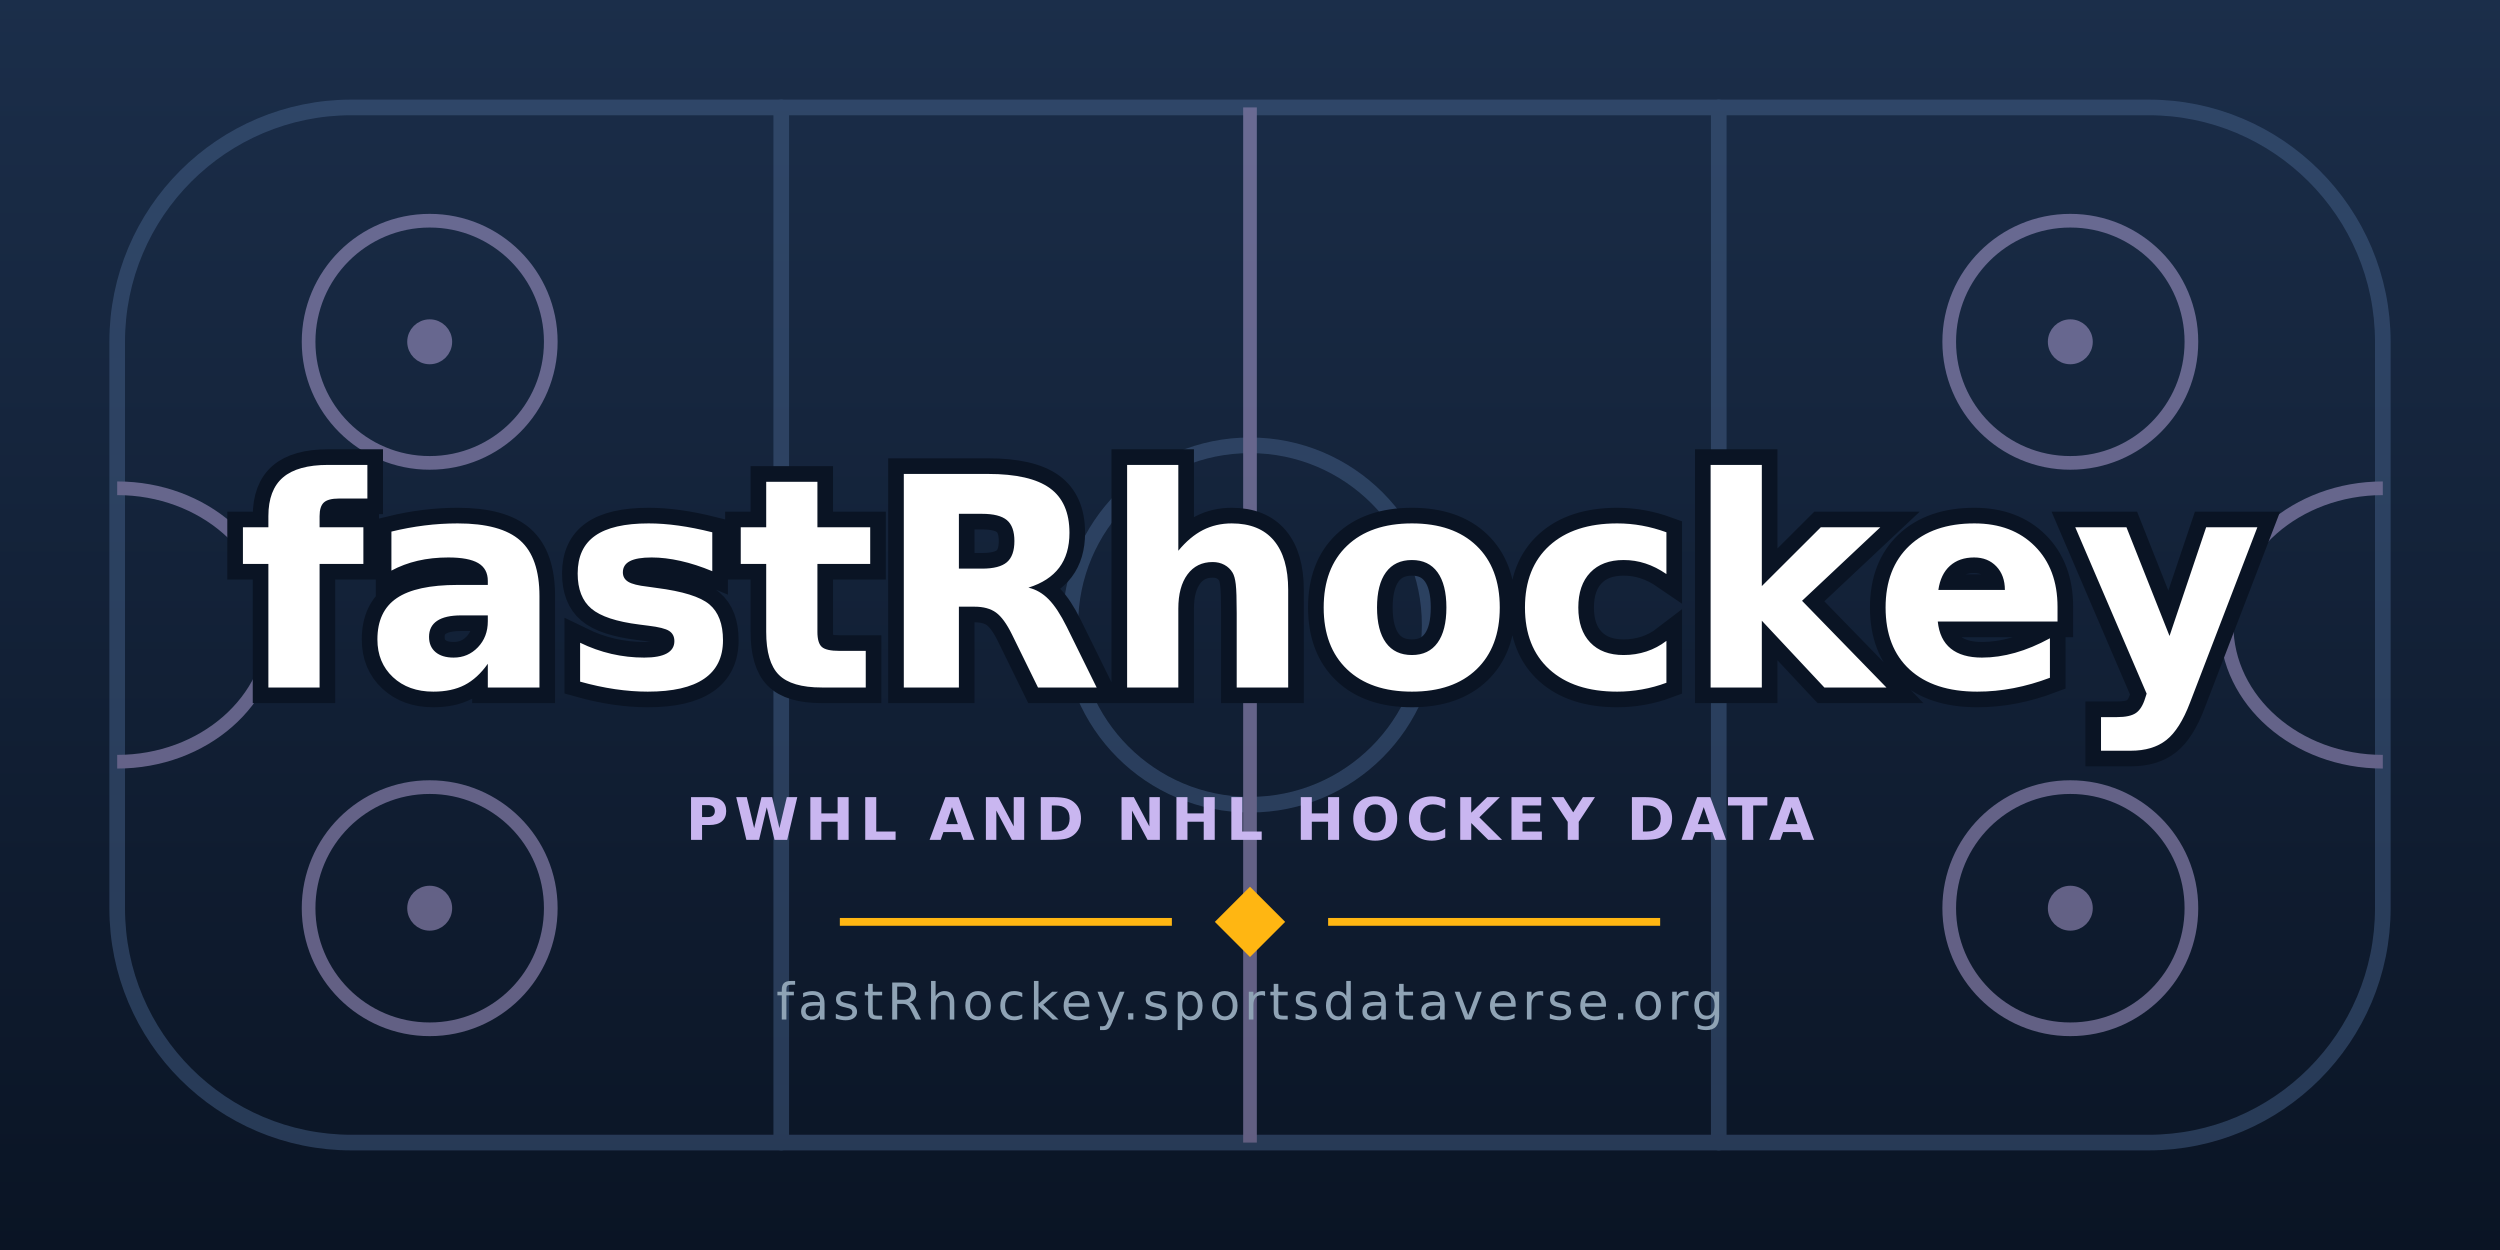
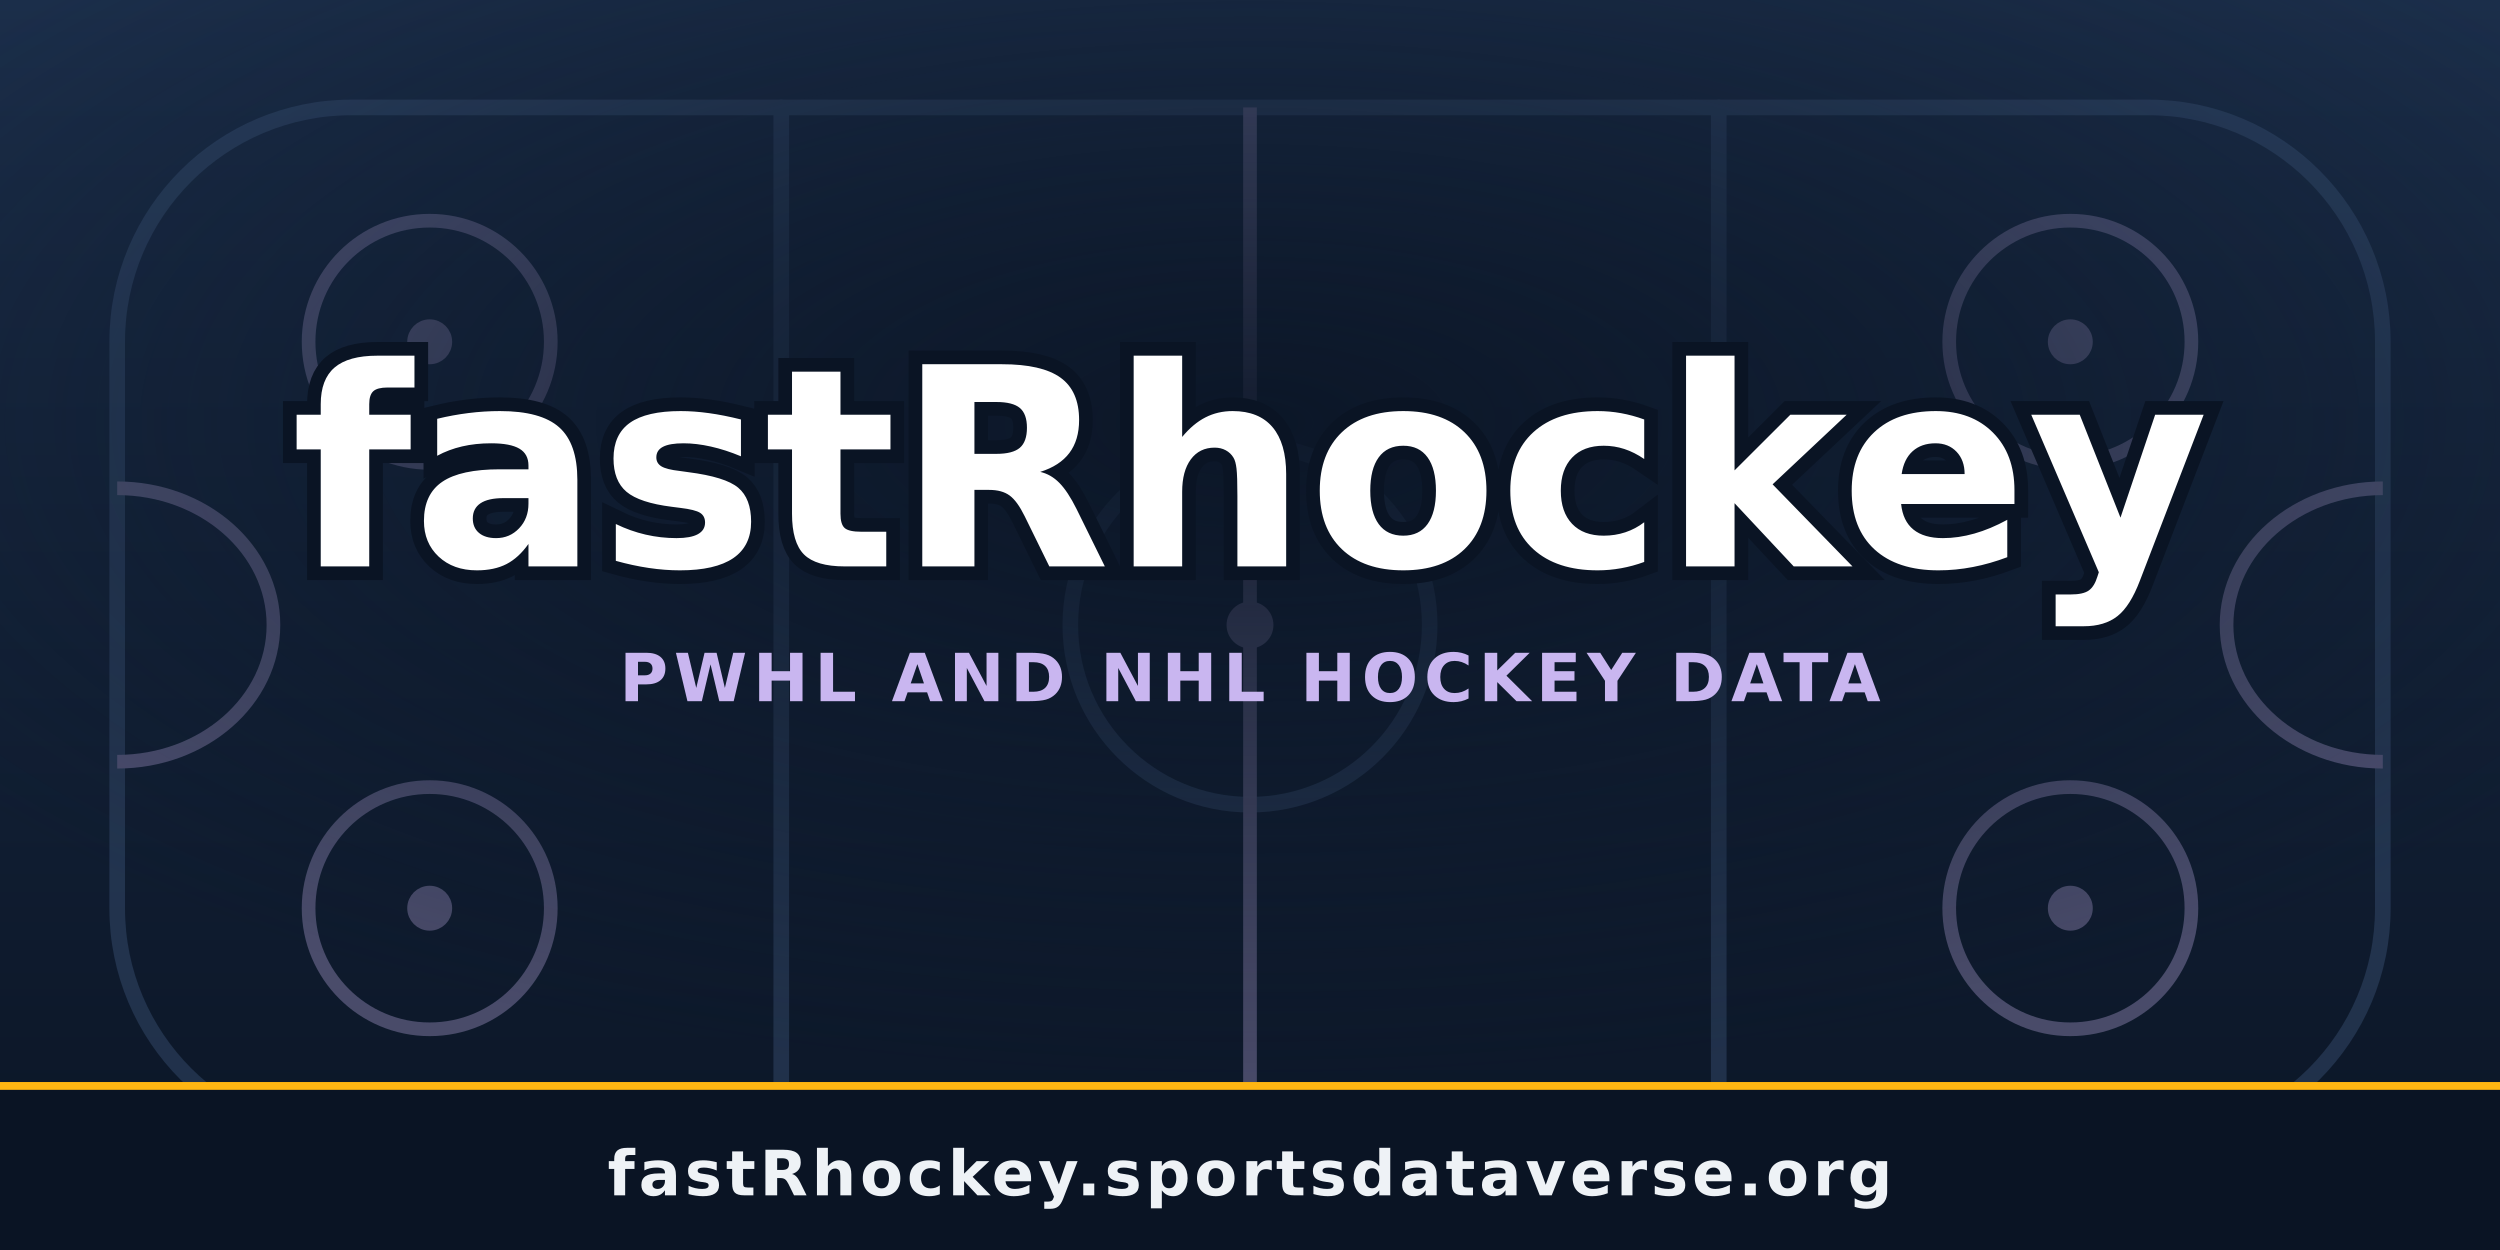
<svg xmlns="http://www.w3.org/2000/svg" width="1280" height="640" viewBox="0 0 1280 640">
  <defs>
    <linearGradient id="field" x1="0" y1="0" x2="0" y2="1">
      <stop offset="0%" stop-color="#1B2E4A" />
      <stop offset="100%" stop-color="#0A1424" />
    </linearGradient>
+     <radialGradient id="focus" cx="50%" cy="39%" r="62%">
+       <stop offset="0%" stop-color="#0A1424" stop-opacity="0.86" />
+       <stop offset="100%" stop-color="#0A1424" stop-opacity="0" />
+     </radialGradient>
  </defs>
  <rect width="1280" height="640" fill="url(#field)" />
-   <g opacity="0.45">
+   <g opacity="0.32">
    <g stroke="#4A6791" stroke-width="8" fill="none" stroke-linecap="round">
      <rect x="60" y="55" width="1160" height="530" rx="120" />
      <path d="M400,55 V585" />
      <path d="M880,55 V585" />
      <circle cx="640" cy="320" r="92" />
    </g>
    <g stroke="#C9B6F0" stroke-width="7" fill="none">
      <path d="M640,55 V585" />
      <circle cx="220" cy="175" r="62" />
      <circle cx="220" cy="175" r="8" fill="#C9B6F0" />
      <circle cx="220" cy="465" r="62" />
      <circle cx="220" cy="465" r="8" fill="#C9B6F0" />
      <circle cx="1060" cy="175" r="62" />
      <circle cx="1060" cy="175" r="8" fill="#C9B6F0" />
      <circle cx="1060" cy="465" r="62" />
      <circle cx="1060" cy="465" r="8" fill="#C9B6F0" />
      <path d="M60,250 A80,70 0 0 1 60,390" />
      <path d="M1220,250 A80,70 0 0 0 1220,390" />
    </g>
    <circle cx="640" cy="320" r="12" fill="#C9B6F0" />
  </g>
-   <text x="640" y="352" text-anchor="middle" font-family="'DejaVu Sans','Segoe UI',Verdana,sans-serif" font-size="150" font-weight="700" stroke="#0A1424" stroke-width="16" paint-order="stroke">
+   <rect width="1280" height="554" fill="url(#focus)" />
+   <text x="640" y="290" text-anchor="middle" font-family="'DejaVu Sans','Segoe UI',Verdana,sans-serif" font-size="142" font-weight="700" stroke="#0A1424" stroke-width="14" paint-order="stroke">
    <tspan fill="#FFFFFF">fastRhockey</tspan>
  </text>
-   <text x="640" y="430" text-anchor="middle" font-family="'DejaVu Sans','Segoe UI',Verdana,sans-serif" font-size="30" font-weight="600" fill="#C9B6F0" letter-spacing="3">PWHL AND NHL HOCKEY DATA</text>
-   <rect x="430" y="470" width="170" height="4" fill="#FFB612" />
-   <rect x="680" y="470" width="170" height="4" fill="#FFB612" />
-   <polygon points="640,454 658,472 640,490 622,472" fill="#FFB612" />
-   <text x="640" y="522" text-anchor="middle" font-family="'DejaVu Sans','Segoe UI',Verdana,sans-serif" font-size="26" font-weight="400" fill="#8FA3B5" letter-spacing="2">fastRhockey.sportsdataverse.org</text>
+   <text x="640" y="359" text-anchor="middle" font-family="'DejaVu Sans','Segoe UI',Verdana,sans-serif" font-size="34" font-weight="600" fill="#C9B6F0" letter-spacing="3">PWHL AND NHL HOCKEY DATA</text>
+   <rect x="0" y="554" width="1280" height="86" fill="#0A1424" />
+   <rect x="0" y="554" width="1280" height="4" fill="#FFB612" />
+   <text x="640" y="612" text-anchor="middle" font-family="'DejaVu Sans','Segoe UI',Verdana,sans-serif" font-size="32" font-weight="600" fill="#EEF2F6" letter-spacing="2">fastRhockey.sportsdataverse.org</text>
</svg>
